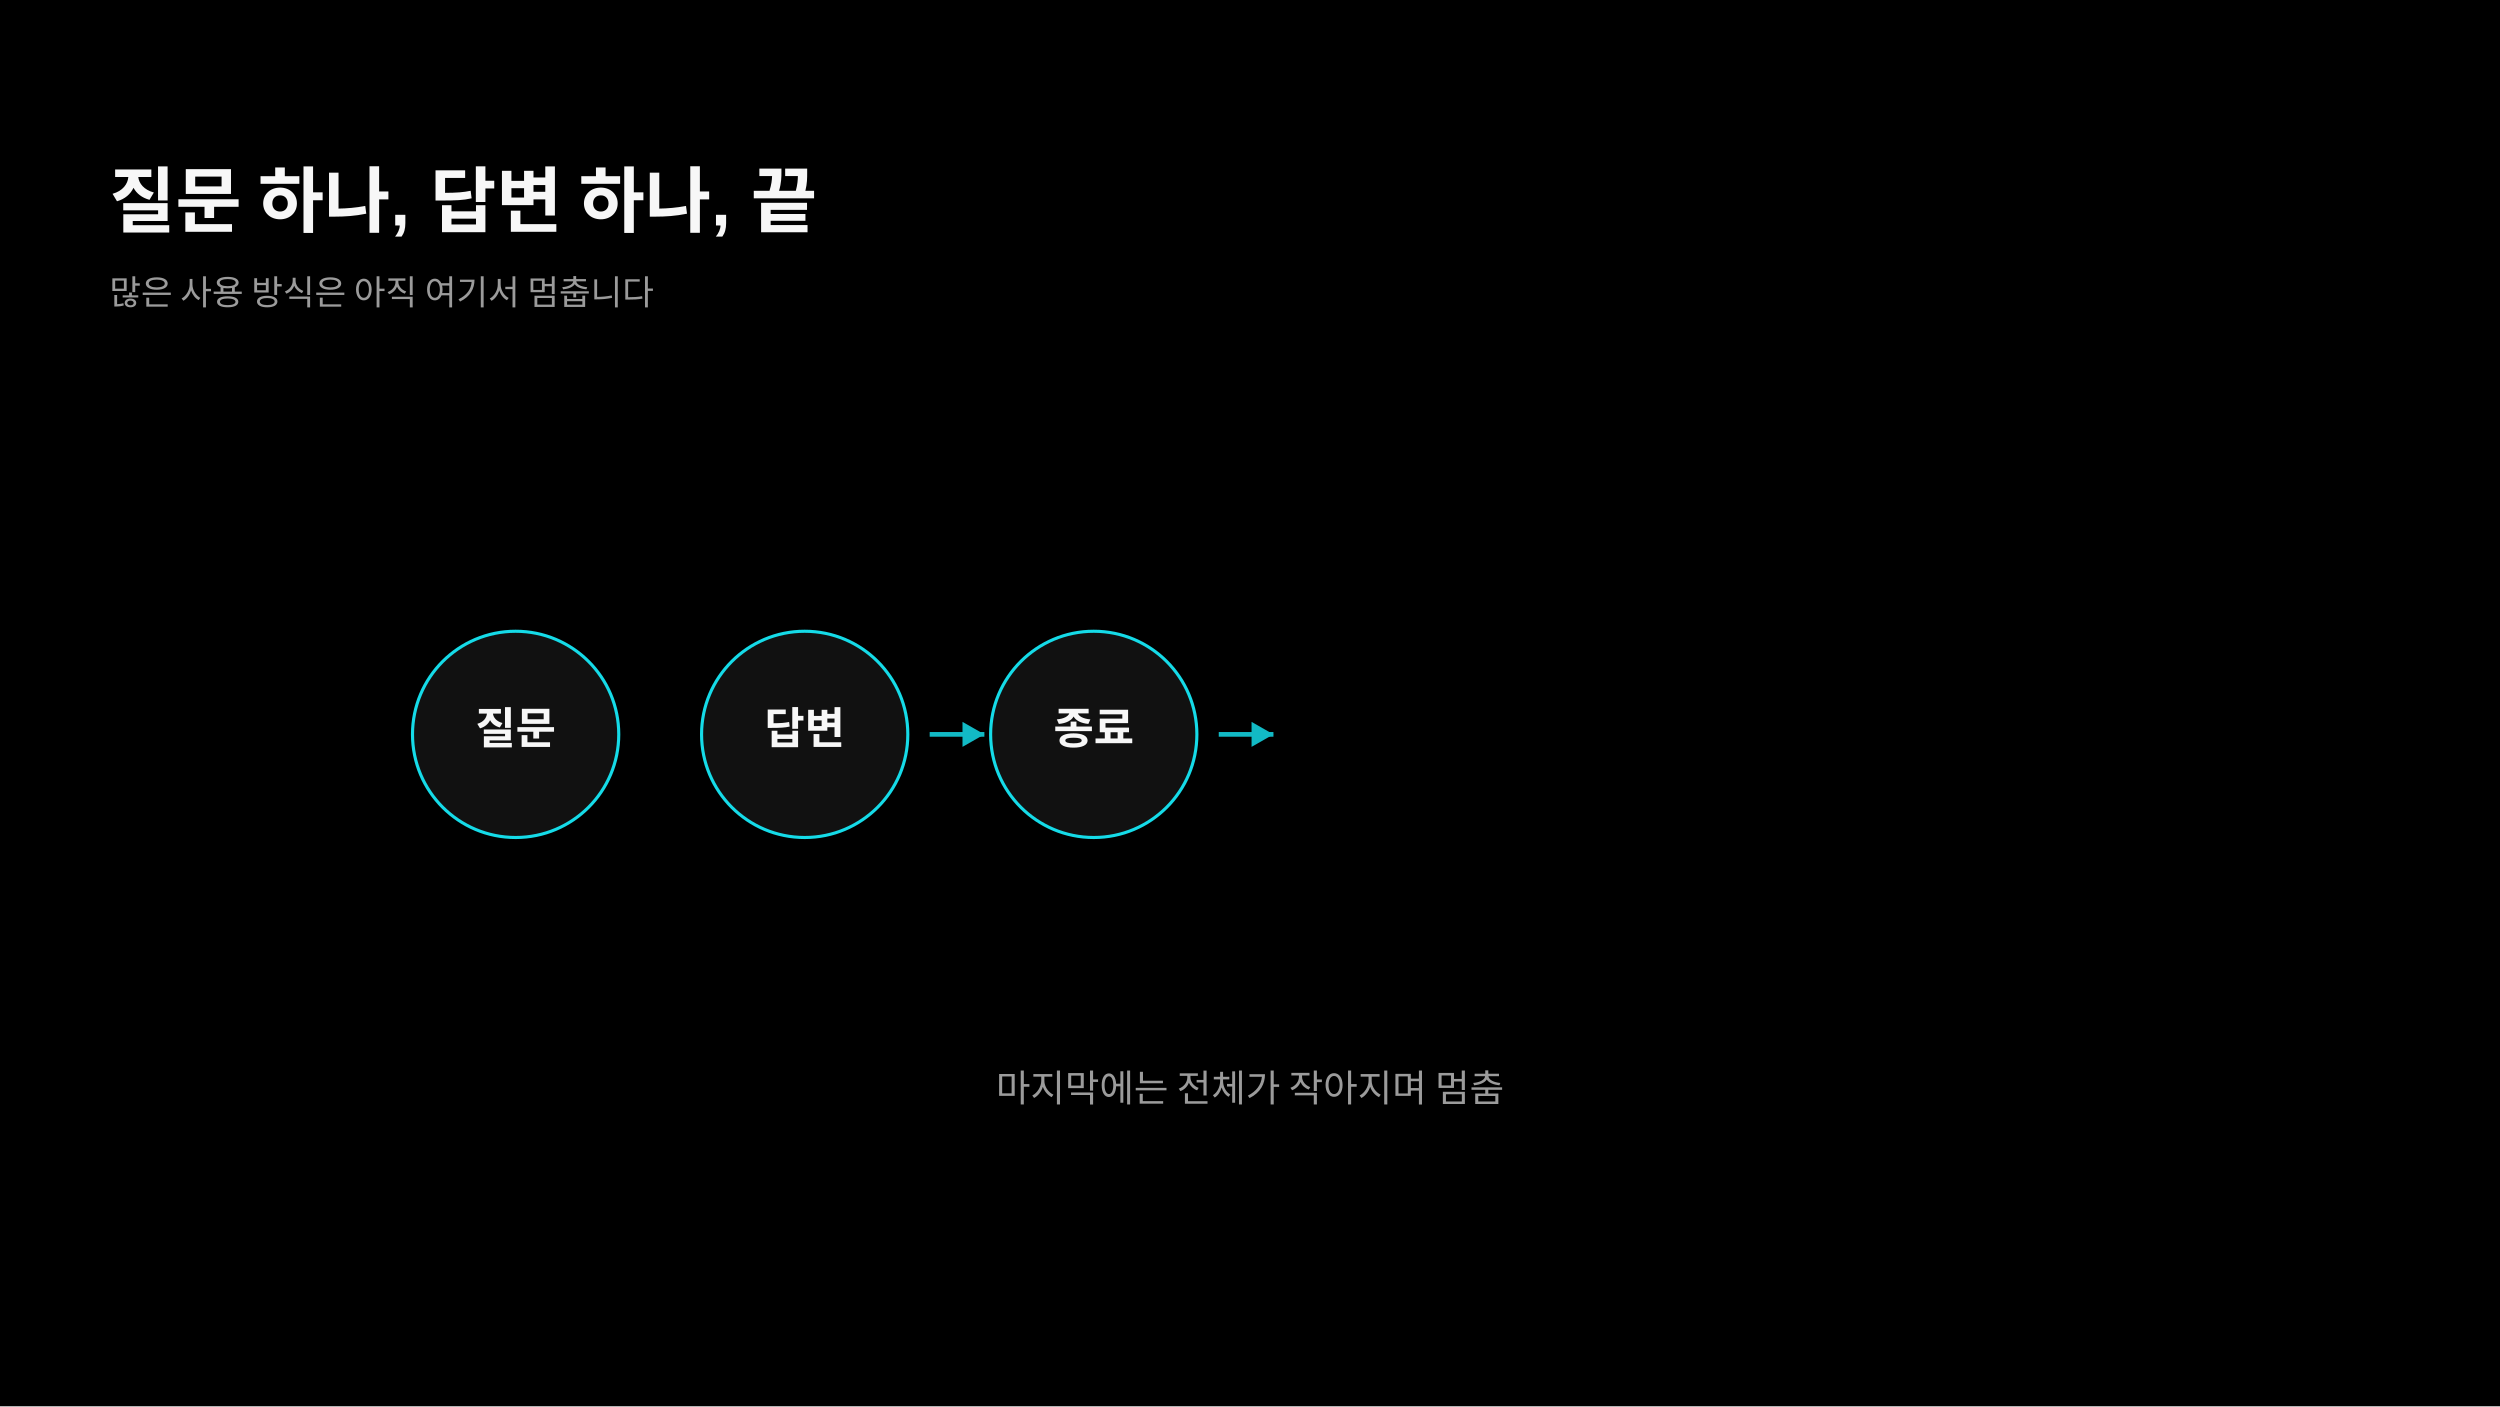
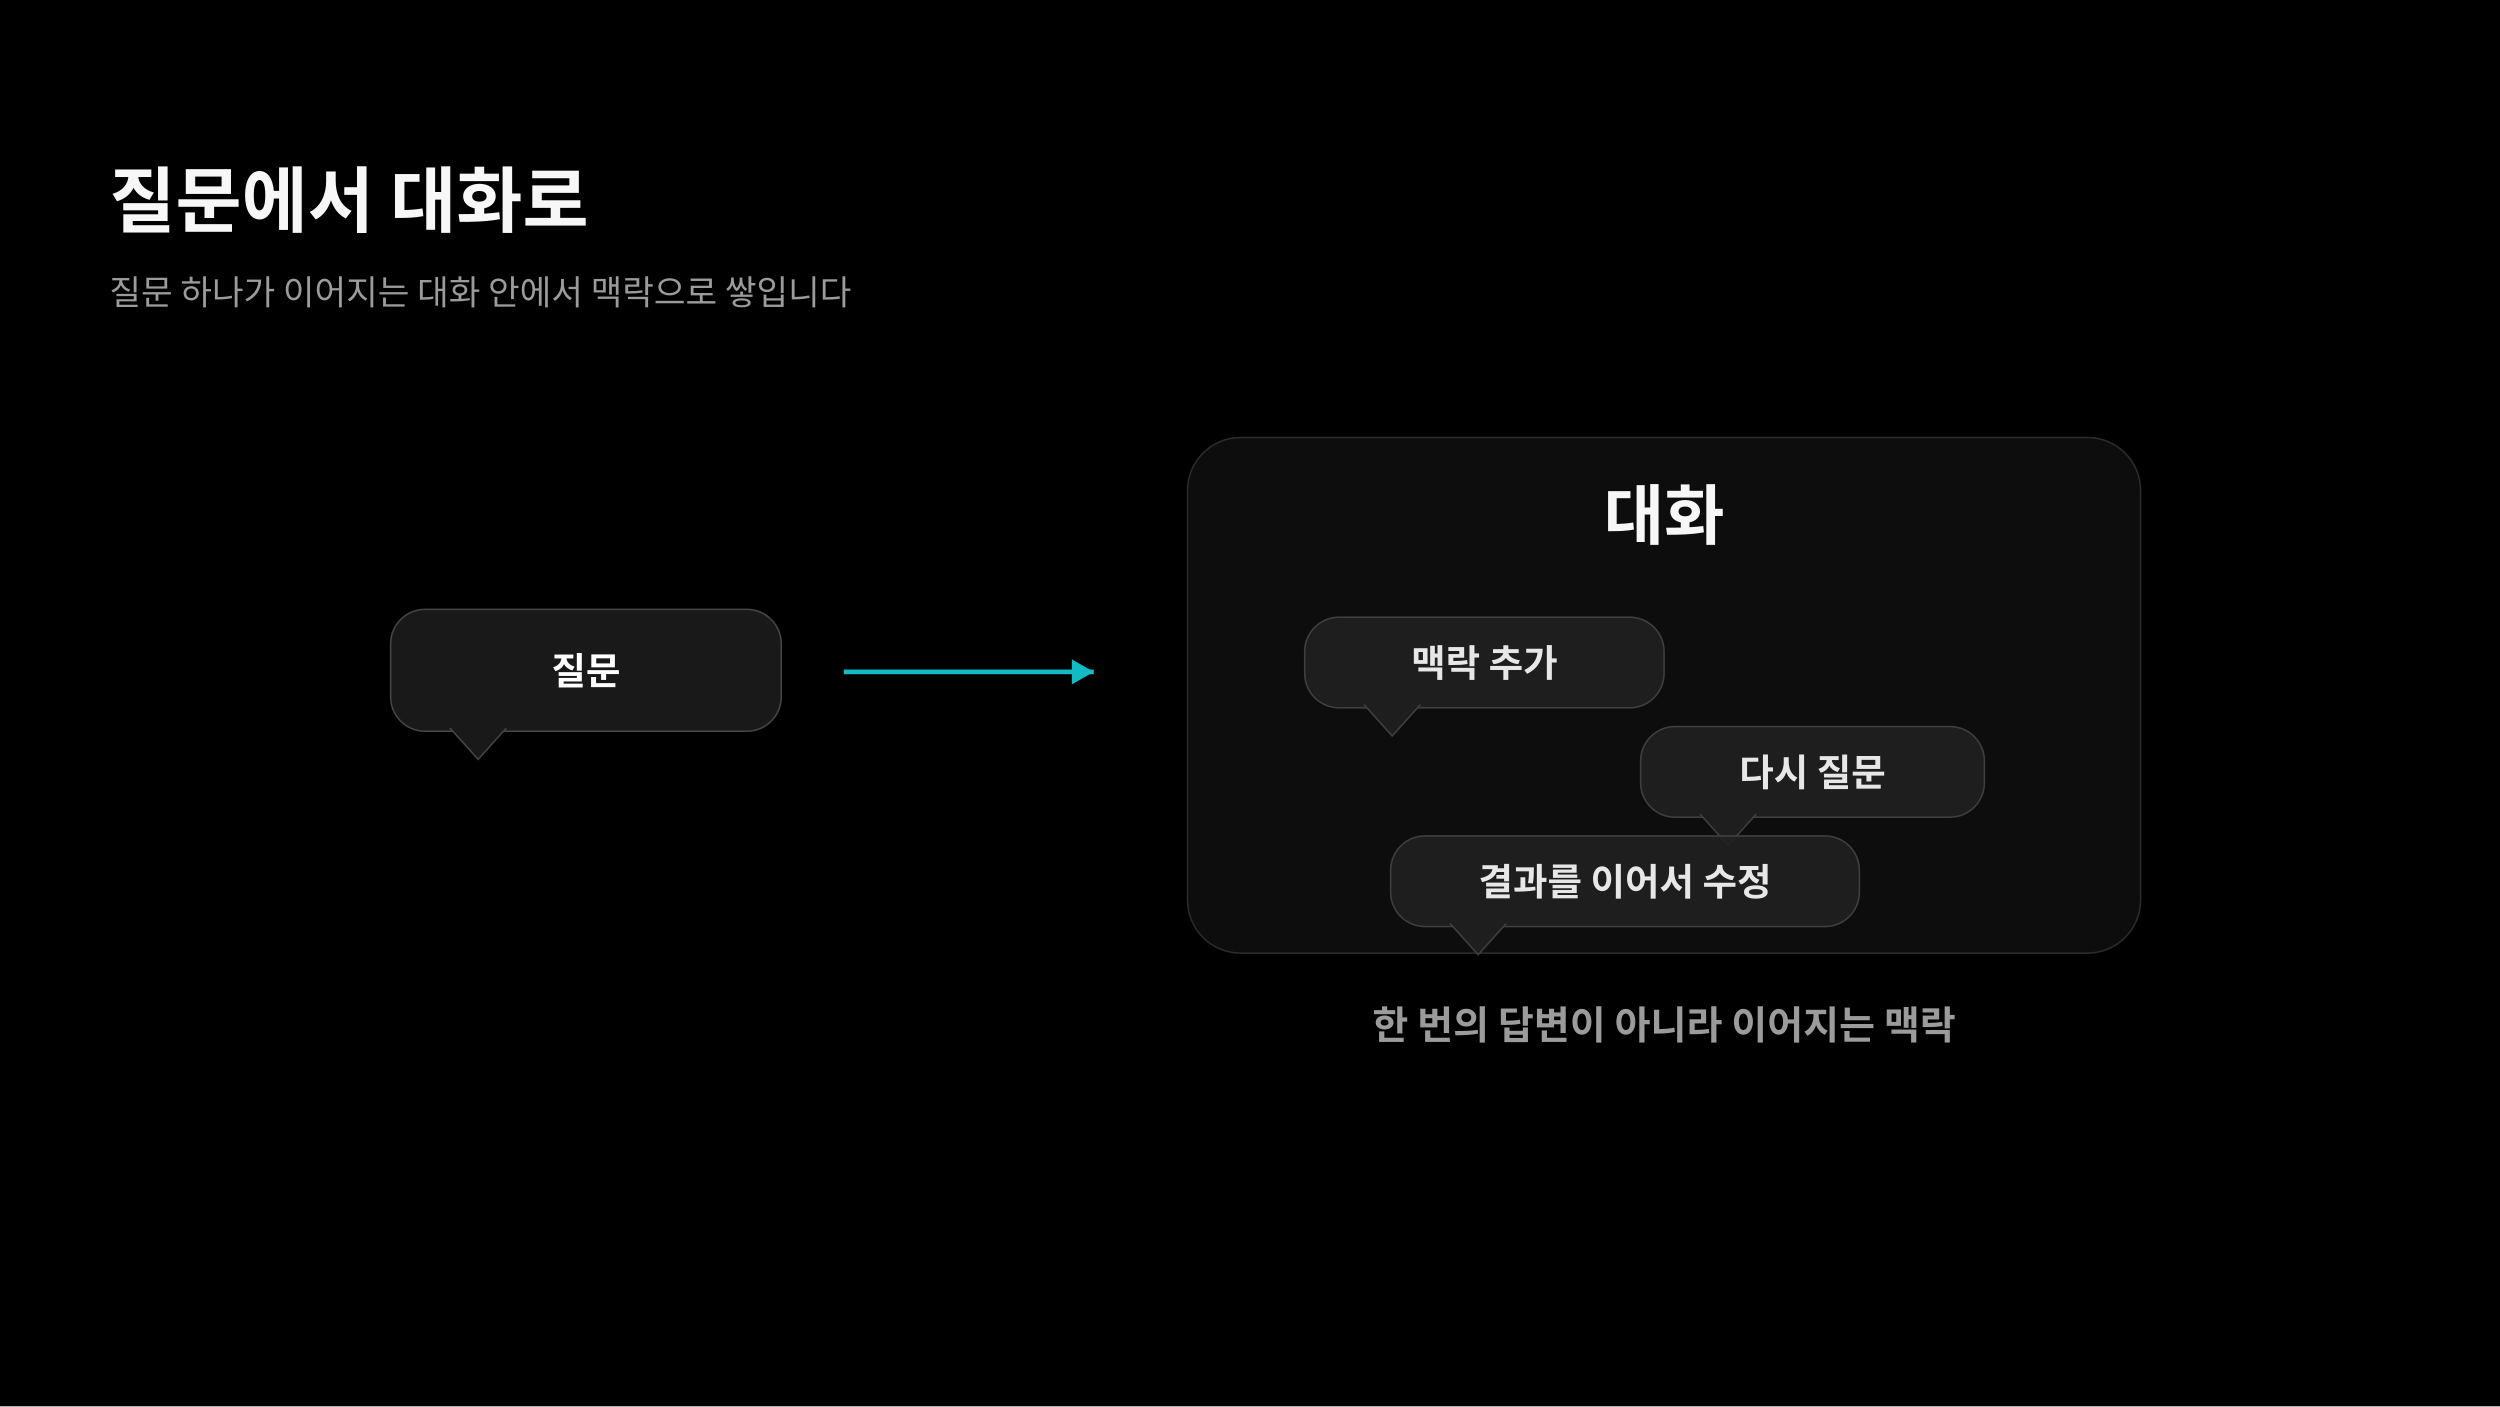
<svg xmlns="http://www.w3.org/2000/svg" width="1600" height="900" viewBox="0 0 1600 900">
-   <defs>
-     <linearGradient id="cover" x1="0" y1="0" x2="1" y2="1">
-       <stop stop-color="#b4d7f5" />
-       <stop offset=".58" stop-color="#c6f4ef" />
-       <stop offset="1" stop-color="#e9edf7" />
-     </linearGradient>
-     <filter id="soft">
-       <feGaussianBlur stdDeviation="10" />
-     </filter>
-   </defs>
-   <rect width="1600" height="900" fill="#000000" />
-   <text x="70" y="145" fill="#f7f7f7" font-size="46" font-weight="850" text-anchor="start" font-family="Pretendard, Apple SD Gothic Neo, Arial, sans-serif" letter-spacing="0">질문 하나, 답변 하나, 끝</text>
-   <text x="70" y="195" fill="#9b9b9b" font-size="22" font-weight="500" text-anchor="start" font-family="Pretendard, Apple SD Gothic Neo, Arial, sans-serif" letter-spacing="0">많은 사용 방식은 아직 여기서 멈춥니다</text>
+   <rect width="1600" height="900" fill="#000" />
+   <text x="70" y="145" fill="#f7f7f7" font-size="46" font-weight="850" text-anchor="start" font-family="Pretendard, Apple SD Gothic Neo, Arial, sans-serif" letter-spacing="0">질문에서 대화로</text>
+   <text x="70" y="195" fill="#9b9b9b" font-size="22" font-weight="500" text-anchor="start" font-family="Pretendard, Apple SD Gothic Neo, Arial, sans-serif" letter-spacing="0">질문 하나가 이어지는 대화 안에서 맥락으로 쌓입니다</text>
  <g opacity="1">
-     <circle cx="330" cy="470" r="66" fill="rgba(255,255,255,.07)" stroke="#15dbe8" stroke-width="2" />
-     <text x="330" y="476" fill="#f7f7f7" font-size="28" font-weight="800" text-anchor="middle" font-family="Pretendard, Apple SD Gothic Neo, Arial">질문</text>
+     <rect x="250" y="390" width="250" height="78" rx="22" fill="#191919" stroke="#454545" />
+     <path d="M288 466 l18 20 l18 -20" fill="#191919" stroke="#454545" />
+     <text x="375" y="438" fill="#fff" font-size="24" font-weight="750" text-anchor="middle" font-family="Pretendard, Apple SD Gothic Neo, Arial">질문</text>
  </g>
  <g opacity="0.85">
-     <line x1="595" y1="470" x2="630" y2="470" stroke="#15dbe8" stroke-width="3" />
-     <path d="M630 470 l-14 -8 v16 z" fill="#15dbe8" transform="rotate(0 630 470)" />
+     <line x1="540" y1="430" x2="700" y2="430" stroke="#15dbe8" stroke-width="3" />
+     <path d="M700 430 l-14 -8 v16 z" fill="#15dbe8" transform="rotate(0 700 430)" />
  </g>
-   <g opacity="1">
-     <circle cx="515" cy="470" r="66" fill="rgba(255,255,255,.07)" stroke="#15dbe8" stroke-width="2" />
-     <text x="515" y="476" fill="#f7f7f7" font-size="28" font-weight="800" text-anchor="middle" font-family="Pretendard, Apple SD Gothic Neo, Arial">답변</text>
+   <rect x="760" y="280" width="610" height="330" rx="34" fill="#0d0d0d" stroke="#2b2b2b" />
+   <text x="1065" y="345" fill="#f7f7f7" font-size="42" font-weight="900" text-anchor="middle" font-family="Pretendard, Apple SD Gothic Neo, Arial, sans-serif" letter-spacing="0">대화</text>
+   <g opacity="0.9">
+     <rect x="835" y="395" width="230" height="58" rx="22" fill="#202020" stroke="#454545" />
+     <path d="M873 451 l18 20 l18 -20" fill="#202020" stroke="#454545" />
+     <text x="950" y="433" fill="#fff" font-size="24" font-weight="750" text-anchor="middle" font-family="Pretendard, Apple SD Gothic Neo, Arial">맥락 추가</text>
  </g>
-   <g opacity="0.85">
-     <line x1="780" y1="470" x2="815" y2="470" stroke="#15dbe8" stroke-width="3" />
-     <path d="M815 470 l-14 -8 v16 z" fill="#15dbe8" transform="rotate(0 815 470)" />
+   <g opacity="0.9">
+     <rect x="1050" y="465" width="220" height="58" rx="22" fill="#202020" stroke="#454545" />
+     <path d="M1088 521 l18 20 l18 -20" fill="#202020" stroke="#454545" />
+     <text x="1160" y="503" fill="#fff" font-size="24" font-weight="750" text-anchor="middle" font-family="Pretendard, Apple SD Gothic Neo, Arial">다시 질문</text>
  </g>
-   <g opacity="1">
-     <circle cx="700" cy="470" r="66" fill="rgba(255,255,255,.07)" stroke="#15dbe8" stroke-width="2" />
-     <text x="700" y="476" fill="#f7f7f7" font-size="28" font-weight="800" text-anchor="middle" font-family="Pretendard, Apple SD Gothic Neo, Arial">종료</text>
+   <g opacity="0.9">
+     <rect x="890" y="535" width="300" height="58" rx="22" fill="#202020" stroke="#454545" />
+     <path d="M928 591 l18 20 l18 -20" fill="#202020" stroke="#454545" />
+     <text x="1040" y="573" fill="#fff" font-size="24" font-weight="750" text-anchor="middle" font-family="Pretendard, Apple SD Gothic Neo, Arial">결과를 이어서 수정</text>
  </g>
-   <text x="800" y="705" fill="#9b9b9b" font-size="24" font-weight="500" text-anchor="middle" font-family="Pretendard, Apple SD Gothic Neo, Arial, sans-serif" letter-spacing="0">마지막에는 전체가 작아지며 멈춤</text>
+   <text x="1065" y="665" fill="#9b9b9b" font-size="25" font-weight="600" text-anchor="middle" font-family="Pretendard, Apple SD Gothic Neo, Arial, sans-serif" letter-spacing="0">한 번의 답변이 아니라 이어지는 맥락</text>
</svg>
